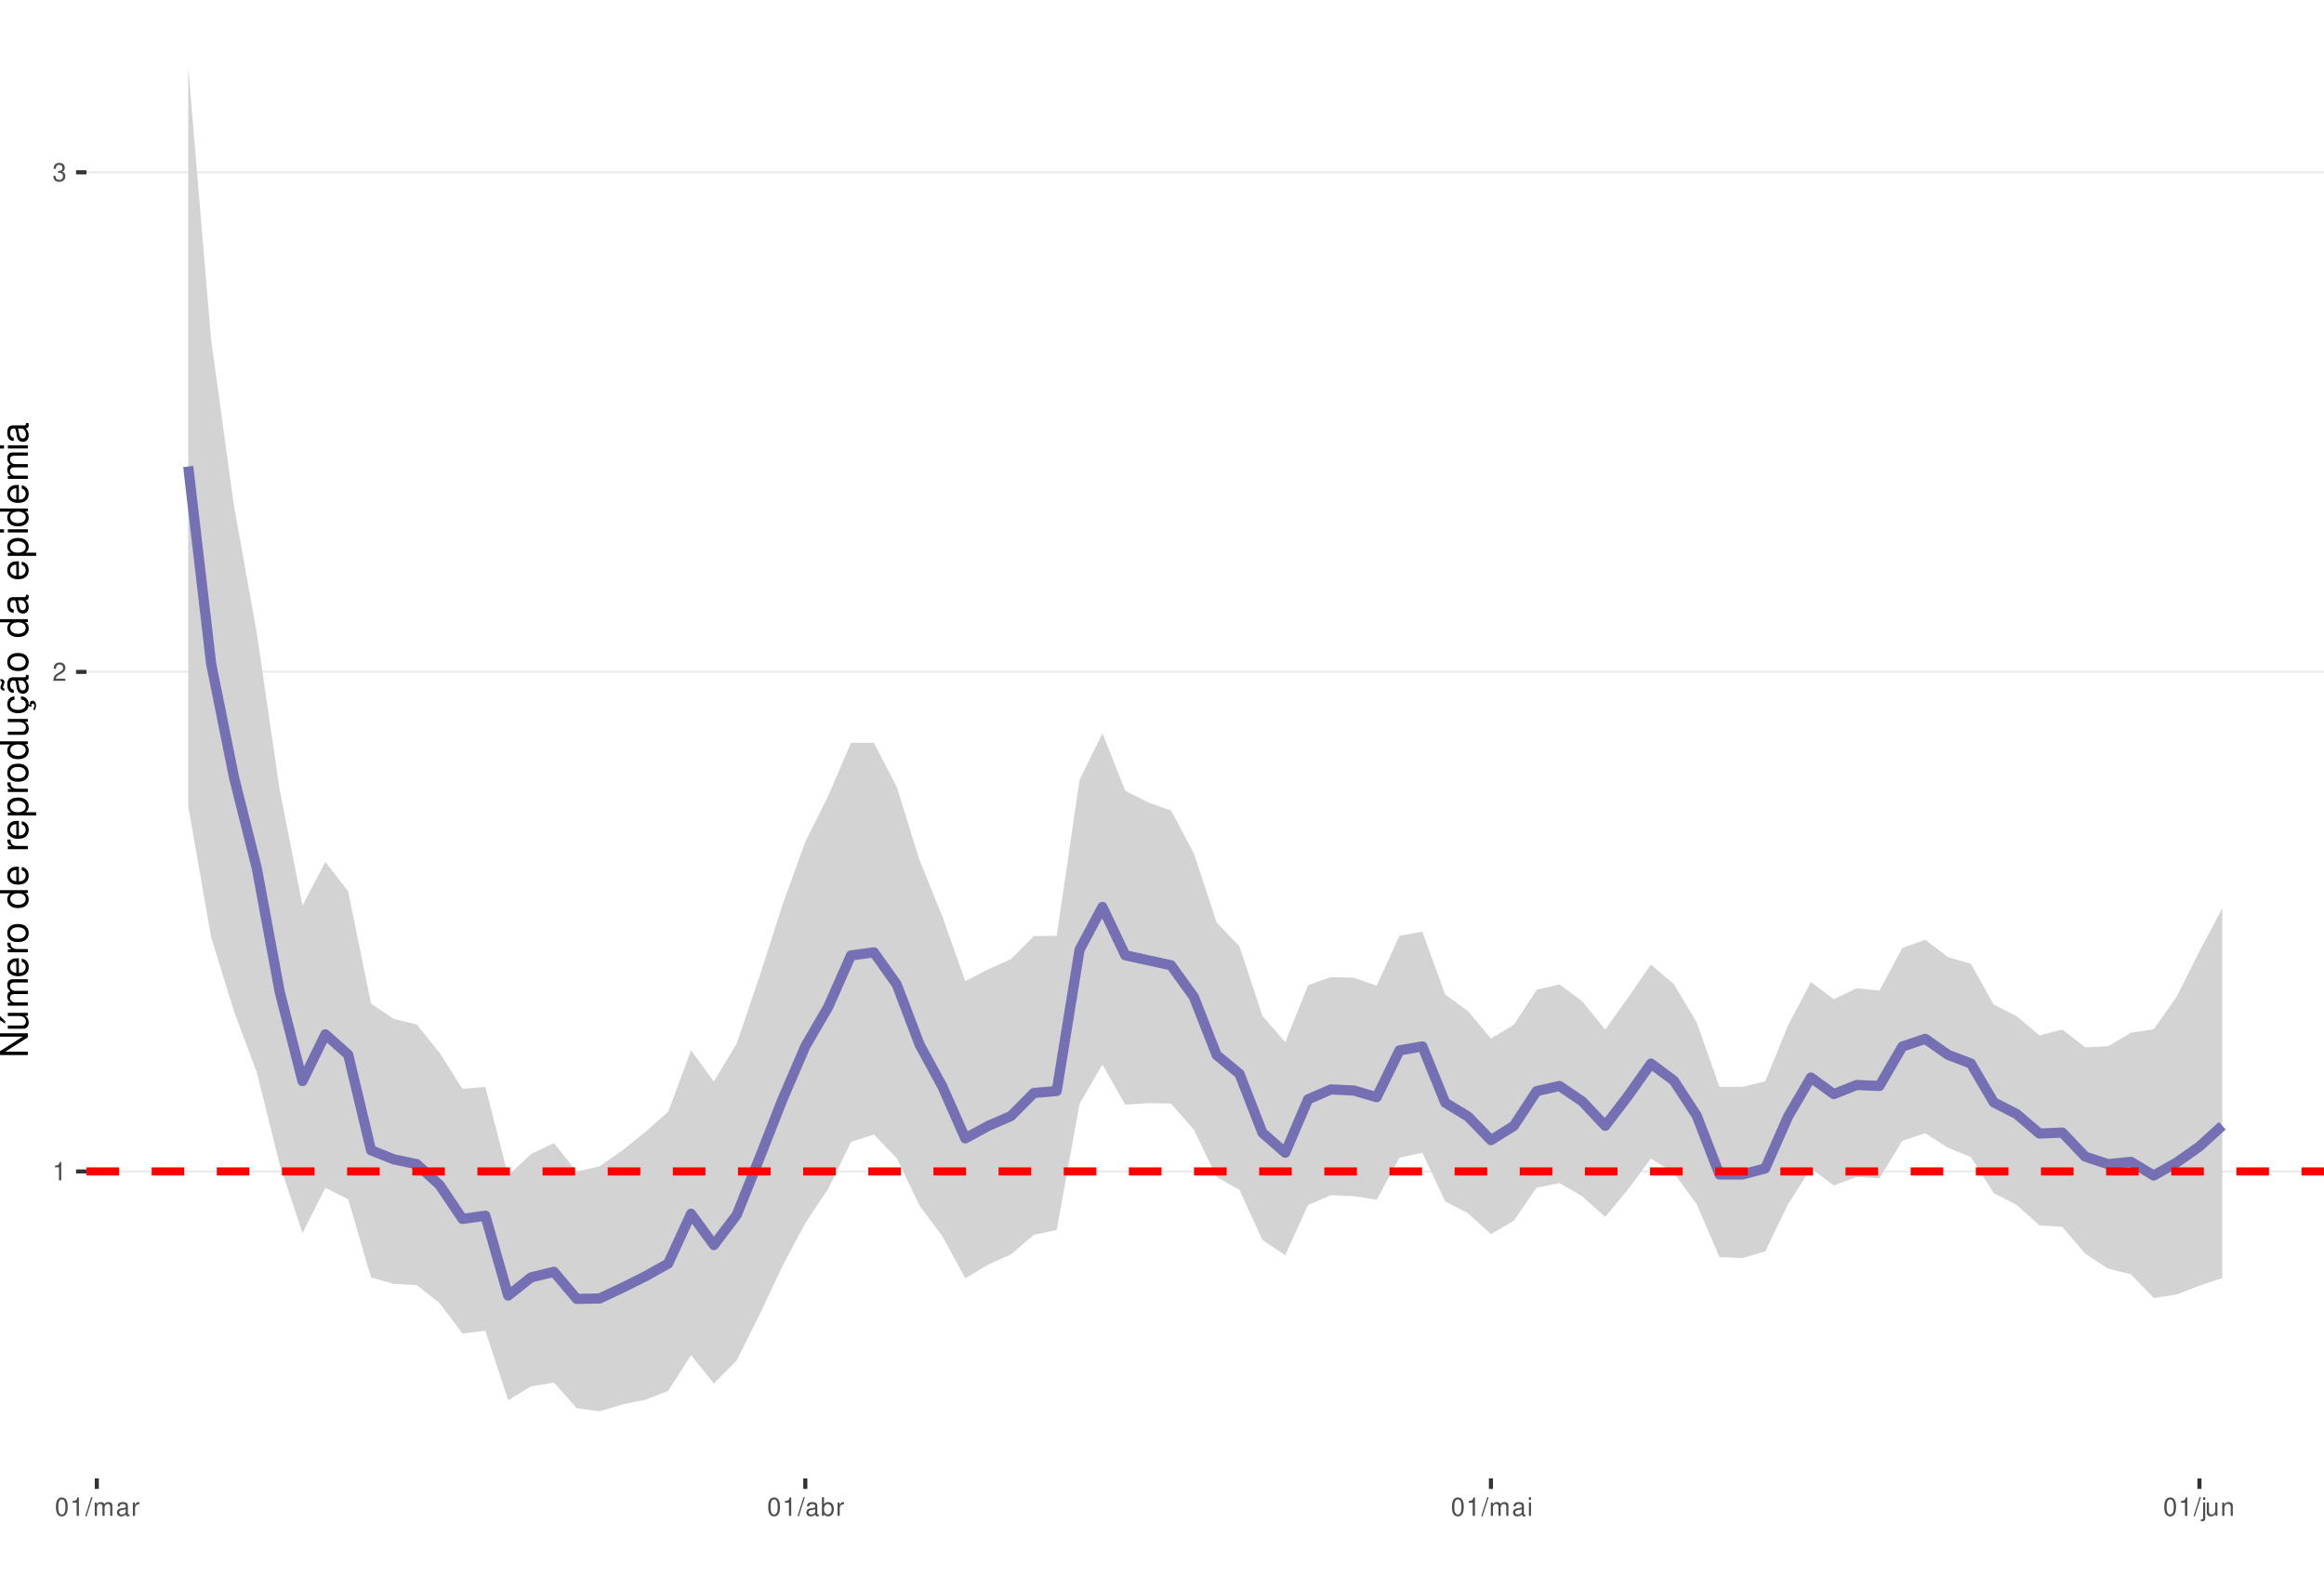
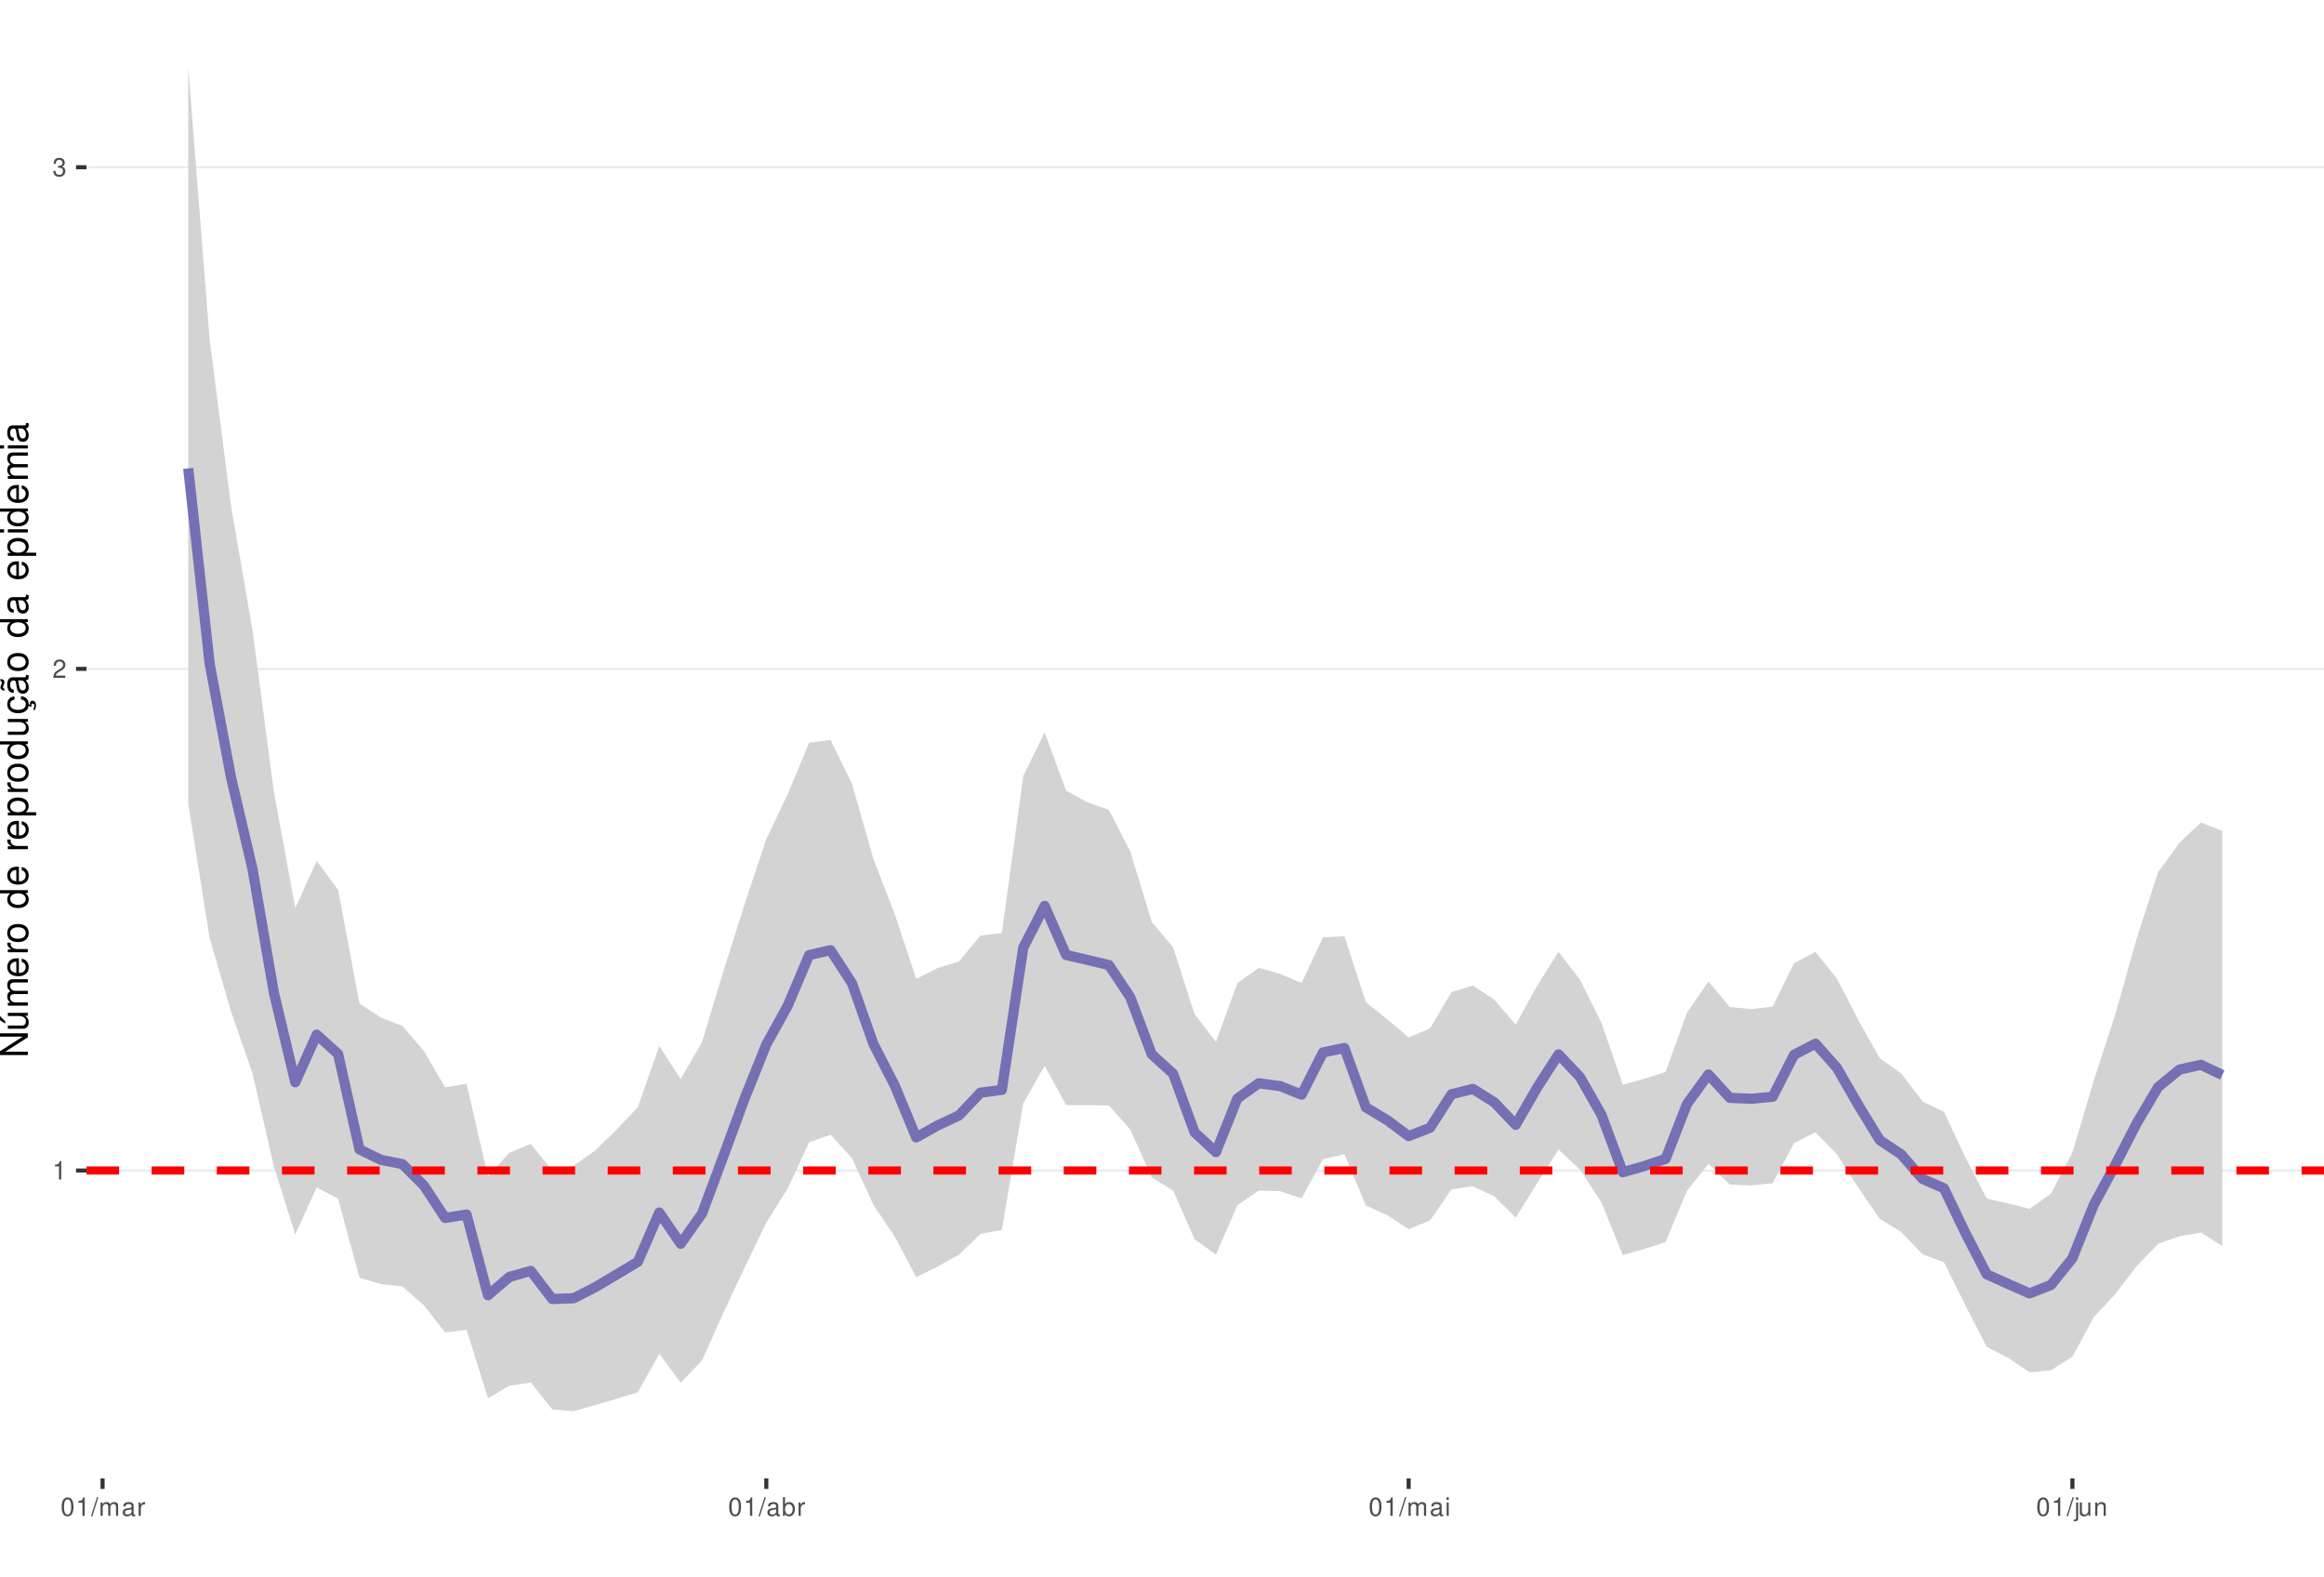
<svg xmlns="http://www.w3.org/2000/svg" xmlns:xlink="http://www.w3.org/1999/xlink" width="609pt" height="413pt" viewBox="0 0 609 413" version="1.1">
  <defs>
    <g>
      <symbol overflow="visible" id="glyph0-0">
        <path style="stroke:none;" d="" />
      </symbol>
      <symbol overflow="visible" id="glyph0-1">
        <path style="stroke:none;" d="M 1.719 -3.422 L 1.719 0 L 2.312 0 L 2.312 -4.812 L 1.922 -4.812 C 1.719 -4.078 1.578 -3.969 0.672 -3.859 L 0.672 -3.422 Z M 1.719 -3.422 " />
      </symbol>
      <symbol overflow="visible" id="glyph0-2">
        <path style="stroke:none;" d="M 3.375 -0.578 L 0.891 -0.578 C 0.938 -0.984 1.156 -1.234 1.734 -1.578 L 2.406 -1.953 C 3.062 -2.328 3.406 -2.812 3.406 -3.406 C 3.406 -3.812 3.234 -4.188 2.969 -4.438 C 2.688 -4.688 2.344 -4.812 1.891 -4.812 C 1.297 -4.812 0.844 -4.594 0.578 -4.188 C 0.422 -3.938 0.344 -3.641 0.328 -3.141 L 0.922 -3.141 C 0.938 -3.469 0.984 -3.672 1.062 -3.828 C 1.219 -4.125 1.516 -4.297 1.875 -4.297 C 2.406 -4.297 2.797 -3.906 2.797 -3.391 C 2.797 -3.016 2.578 -2.672 2.156 -2.438 L 1.547 -2.078 C 0.562 -1.516 0.281 -1.062 0.219 0 L 3.375 0 Z M 3.375 -0.578 " />
      </symbol>
      <symbol overflow="visible" id="glyph0-3">
        <path style="stroke:none;" d="M 1.469 -2.219 L 1.797 -2.219 C 2.422 -2.219 2.766 -1.922 2.766 -1.344 C 2.766 -0.734 2.406 -0.359 1.797 -0.359 C 1.156 -0.359 0.844 -0.688 0.797 -1.391 L 0.219 -1.391 C 0.234 -1.016 0.312 -0.766 0.422 -0.547 C 0.672 -0.078 1.125 0.156 1.766 0.156 C 2.75 0.156 3.375 -0.438 3.375 -1.344 C 3.375 -1.953 3.141 -2.297 2.562 -2.484 C 3.016 -2.672 3.234 -3 3.234 -3.484 C 3.234 -4.312 2.688 -4.812 1.797 -4.812 C 0.844 -4.812 0.328 -4.281 0.312 -3.266 L 0.906 -3.266 C 0.906 -3.547 0.938 -3.719 1 -3.875 C 1.141 -4.141 1.438 -4.297 1.797 -4.297 C 2.312 -4.297 2.625 -3.984 2.625 -3.469 C 2.625 -3.125 2.516 -2.922 2.25 -2.812 C 2.094 -2.75 1.875 -2.719 1.469 -2.703 Z M 1.469 -2.219 " />
      </symbol>
      <symbol overflow="visible" id="glyph0-4">
        <path style="stroke:none;" d="M 1.828 -4.812 C 1.391 -4.812 0.984 -4.609 0.75 -4.281 C 0.438 -3.859 0.281 -3.219 0.281 -2.328 C 0.281 -0.703 0.812 0.156 1.828 0.156 C 2.828 0.156 3.375 -0.703 3.375 -2.297 C 3.375 -3.219 3.234 -3.844 2.922 -4.281 C 2.672 -4.625 2.281 -4.812 1.828 -4.812 Z M 1.828 -4.297 C 2.469 -4.297 2.781 -3.641 2.781 -2.344 C 2.781 -0.969 2.469 -0.328 1.812 -0.328 C 1.203 -0.328 0.891 -1 0.891 -2.328 C 0.891 -3.641 1.203 -4.297 1.828 -4.297 Z M 1.828 -4.297 " />
      </symbol>
      <symbol overflow="visible" id="glyph0-5">
        <path style="stroke:none;" d="M 1.531 -4.859 L -0.047 0.141 L 0.312 0.141 L 1.891 -4.859 Z M 1.531 -4.859 " />
      </symbol>
      <symbol overflow="visible" id="glyph0-6">
        <path style="stroke:none;" d="M 0.469 -3.484 L 0.469 0 L 1.031 0 L 1.031 -2.188 C 1.031 -2.703 1.391 -3.109 1.844 -3.109 C 2.25 -3.109 2.484 -2.844 2.484 -2.406 L 2.484 0 L 3.047 0 L 3.047 -2.188 C 3.047 -2.703 3.422 -3.109 3.875 -3.109 C 4.266 -3.109 4.516 -2.844 4.516 -2.406 L 4.516 0 L 5.078 0 L 5.078 -2.609 C 5.078 -3.234 4.719 -3.594 4.062 -3.594 C 3.594 -3.594 3.312 -3.453 2.984 -3.062 C 2.781 -3.422 2.5 -3.594 2.047 -3.594 C 1.578 -3.594 1.266 -3.422 0.984 -3 L 0.984 -3.484 Z M 0.469 -3.484 " />
      </symbol>
      <symbol overflow="visible" id="glyph0-7">
        <path style="stroke:none;" d="M 3.562 -0.328 C 3.5 -0.312 3.469 -0.312 3.438 -0.312 C 3.25 -0.312 3.141 -0.406 3.141 -0.578 L 3.141 -2.641 C 3.141 -3.25 2.688 -3.594 1.828 -3.594 C 1.312 -3.594 0.906 -3.438 0.672 -3.188 C 0.516 -3 0.453 -2.797 0.438 -2.453 L 0.984 -2.453 C 1.031 -2.875 1.297 -3.078 1.812 -3.078 C 2.312 -3.078 2.594 -2.891 2.594 -2.562 L 2.594 -2.406 C 2.578 -2.172 2.469 -2.078 2.016 -2.031 C 1.219 -1.922 1.109 -1.891 0.891 -1.812 C 0.484 -1.641 0.281 -1.328 0.281 -0.875 C 0.281 -0.25 0.719 0.156 1.422 0.156 C 1.859 0.156 2.219 0 2.609 -0.359 C 2.656 0 2.828 0.156 3.188 0.156 C 3.297 0.156 3.375 0.141 3.562 0.094 Z M 2.594 -1.094 C 2.594 -0.906 2.531 -0.797 2.375 -0.641 C 2.141 -0.438 1.875 -0.328 1.547 -0.328 C 1.109 -0.328 0.859 -0.547 0.859 -0.891 C 0.859 -1.266 1.094 -1.438 1.703 -1.531 C 2.297 -1.609 2.406 -1.641 2.594 -1.719 Z M 2.594 -1.094 " />
      </symbol>
      <symbol overflow="visible" id="glyph0-8">
        <path style="stroke:none;" d="M 0.453 -3.484 L 0.453 0 L 1.016 0 L 1.016 -1.812 C 1.031 -2.656 1.375 -3.016 2.141 -3 L 2.141 -3.562 C 2.047 -3.578 1.984 -3.594 1.922 -3.594 C 1.562 -3.594 1.297 -3.375 0.969 -2.859 L 0.969 -3.484 Z M 0.453 -3.484 " />
      </symbol>
      <symbol overflow="visible" id="glyph0-9">
        <path style="stroke:none;" d="M 0.359 -4.859 L 0.359 0 L 0.859 0 L 0.859 -0.453 C 1.125 -0.047 1.484 0.156 1.969 0.156 C 2.875 0.156 3.484 -0.594 3.484 -1.75 C 3.484 -2.891 2.922 -3.594 1.984 -3.594 C 1.516 -3.594 1.172 -3.406 0.906 -3.016 L 0.906 -4.859 Z M 1.891 -3.062 C 2.5 -3.062 2.906 -2.531 2.906 -1.703 C 2.906 -0.906 2.484 -0.359 1.891 -0.359 C 1.297 -0.359 0.906 -0.906 0.906 -1.719 C 0.906 -2.531 1.297 -3.062 1.891 -3.062 Z M 1.891 -3.062 " />
      </symbol>
      <symbol overflow="visible" id="glyph0-10">
        <path style="stroke:none;" d="M 1 -3.484 L 0.453 -3.484 L 0.453 0 L 1 0 Z M 1 -4.859 L 0.438 -4.859 L 0.438 -4.156 L 1 -4.156 Z M 1 -4.859 " />
      </symbol>
      <symbol overflow="visible" id="glyph0-11">
        <path style="stroke:none;" d="M 0.469 -3.484 L 0.469 0.5 C 0.469 0.859 0.359 0.969 0.016 0.969 C -0.031 0.969 -0.047 0.969 -0.125 0.953 L -0.125 1.438 C -0.047 1.438 -0.016 1.453 0.062 1.453 C 0.688 1.453 1.016 1.203 1.016 0.719 L 1.016 -3.484 Z M 1.016 -4.859 L 0.469 -4.859 L 0.469 -4.156 L 1.016 -4.156 Z M 1.016 -4.859 " />
      </symbol>
      <symbol overflow="visible" id="glyph0-12">
        <path style="stroke:none;" d="M 3.203 0 L 3.203 -3.484 L 2.656 -3.484 L 2.656 -1.516 C 2.656 -0.797 2.281 -0.328 1.703 -0.328 C 1.266 -0.328 0.984 -0.594 0.984 -1.016 L 0.984 -3.484 L 0.438 -3.484 L 0.438 -0.797 C 0.438 -0.219 0.859 0.156 1.547 0.156 C 2.062 0.156 2.391 -0.031 2.703 -0.484 L 2.703 0 Z M 3.203 0 " />
      </symbol>
      <symbol overflow="visible" id="glyph0-13">
        <path style="stroke:none;" d="M 0.469 -3.484 L 0.469 0 L 1.031 0 L 1.031 -1.922 C 1.031 -2.641 1.391 -3.109 1.969 -3.109 C 2.406 -3.109 2.688 -2.828 2.688 -2.422 L 2.688 0 L 3.234 0 L 3.234 -2.641 C 3.234 -3.219 2.812 -3.594 2.141 -3.594 C 1.625 -3.594 1.281 -3.391 0.984 -2.906 L 0.984 -3.484 Z M 0.469 -3.484 " />
      </symbol>
      <symbol overflow="visible" id="glyph1-0">
        <path style="stroke:none;" d="" />
      </symbol>
      <symbol overflow="visible" id="glyph1-1">
        <path style="stroke:none;" d="M -7.297 -6.453 L -7.297 -5.578 L -1.328 -5.578 L -7.297 -1.766 L -7.297 -0.766 L 0 -0.766 L 0 -1.641 L -5.906 -1.641 L 0 -5.406 L 0 -6.453 Z M -7.297 -6.453 " />
      </symbol>
      <symbol overflow="visible" id="glyph1-2">
        <path style="stroke:none;" d="M 0 -4.812 L -5.234 -4.812 L -5.234 -3.984 L -2.266 -3.984 C -1.203 -3.984 -0.5 -3.438 -0.5 -2.562 C -0.5 -1.906 -0.906 -1.484 -1.531 -1.484 L -5.234 -1.484 L -5.234 -0.656 L -1.203 -0.656 C -0.328 -0.656 0.234 -1.297 0.234 -2.312 C 0.234 -3.094 -0.047 -3.578 -0.734 -4.062 L 0 -4.062 Z M -7.406 -2.953 L -5.922 -2 L -5.922 -2.594 L -7.406 -4.094 Z M -7.406 -2.953 " />
      </symbol>
      <symbol overflow="visible" id="glyph1-3">
        <path style="stroke:none;" d="M -5.234 -0.703 L 0 -0.703 L 0 -1.547 L -3.297 -1.547 C -4.047 -1.547 -4.656 -2.094 -4.656 -2.766 C -4.656 -3.391 -4.281 -3.734 -3.609 -3.734 L 0 -3.734 L 0 -4.578 L -3.297 -4.578 C -4.047 -4.578 -4.656 -5.125 -4.656 -5.812 C -4.656 -6.422 -4.266 -6.781 -3.609 -6.781 L 0 -6.781 L 0 -7.625 L -3.938 -7.625 C -4.875 -7.625 -5.391 -7.078 -5.391 -6.094 C -5.391 -5.406 -5.188 -4.984 -4.594 -4.484 C -5.156 -4.188 -5.391 -3.766 -5.391 -3.078 C -5.391 -2.375 -5.125 -1.906 -4.5 -1.469 L -5.234 -1.469 Z M -5.234 -0.703 " />
      </symbol>
      <symbol overflow="visible" id="glyph1-4">
        <path style="stroke:none;" d="M -2.344 -5.125 C -3.141 -5.125 -3.625 -5.062 -4.016 -4.922 C -4.875 -4.578 -5.391 -3.781 -5.391 -2.797 C -5.391 -1.344 -4.281 -0.406 -2.547 -0.406 C -0.812 -0.406 0.234 -1.297 0.234 -2.781 C 0.234 -3.984 -0.453 -4.812 -1.594 -5.016 L -1.594 -4.188 C -0.906 -3.953 -0.547 -3.484 -0.547 -2.812 C -0.547 -2.281 -0.781 -1.828 -1.219 -1.547 C -1.516 -1.344 -1.812 -1.281 -2.344 -1.266 Z M -3.016 -1.297 C -3.984 -1.359 -4.625 -1.953 -4.625 -2.797 C -4.625 -3.641 -3.953 -4.234 -3.016 -4.234 Z M -3.016 -1.297 " />
      </symbol>
      <symbol overflow="visible" id="glyph1-5">
        <path style="stroke:none;" d="M -5.234 -0.688 L 0 -0.688 L 0 -1.531 L -2.719 -1.531 C -3.984 -1.547 -4.547 -2.062 -4.516 -3.203 L -5.359 -3.203 C -5.375 -3.062 -5.391 -2.984 -5.391 -2.891 C -5.391 -2.344 -5.062 -1.938 -4.297 -1.453 L -5.234 -1.453 Z M -5.234 -0.688 " />
      </symbol>
      <symbol overflow="visible" id="glyph1-6">
        <path style="stroke:none;" d="M -5.391 -2.719 C -5.391 -1.234 -4.344 -0.359 -2.578 -0.359 C -0.812 -0.359 0.234 -1.234 0.234 -2.734 C 0.234 -4.203 -0.812 -5.094 -2.547 -5.094 C -4.359 -5.094 -5.391 -4.234 -5.391 -2.719 Z M -4.625 -2.734 C -4.625 -3.672 -3.844 -4.234 -2.547 -4.234 C -1.312 -4.234 -0.547 -3.656 -0.547 -2.734 C -0.547 -1.797 -1.312 -1.234 -2.578 -1.234 C -3.844 -1.234 -4.625 -1.797 -4.625 -2.734 Z M -4.625 -2.734 " />
      </symbol>
      <symbol overflow="visible" id="glyph1-7">
        <path style="stroke:none;" d="" />
      </symbol>
      <symbol overflow="visible" id="glyph1-8">
        <path style="stroke:none;" d="M -7.297 -4.953 L -7.297 -4.125 L -4.578 -4.125 C -5.109 -3.766 -5.391 -3.203 -5.391 -2.516 C -5.391 -1.156 -4.297 -0.266 -2.625 -0.266 C -0.859 -0.266 0.234 -1.125 0.234 -2.547 C 0.234 -3.266 -0.047 -3.766 -0.688 -4.203 L 0 -4.203 L 0 -4.953 Z M -4.609 -2.656 C -4.609 -3.547 -3.812 -4.125 -2.562 -4.125 C -1.344 -4.125 -0.547 -3.547 -0.547 -2.656 C -0.547 -1.734 -1.359 -1.125 -2.578 -1.125 C -3.797 -1.125 -4.609 -1.734 -4.609 -2.656 Z M -4.609 -2.656 " />
      </symbol>
      <symbol overflow="visible" id="glyph1-9">
        <path style="stroke:none;" d="M 2.188 -0.547 L 2.188 -1.375 L -0.547 -1.375 C -0.016 -1.812 0.234 -2.312 0.234 -2.984 C 0.234 -4.344 -0.859 -5.234 -2.531 -5.234 C -4.297 -5.234 -5.391 -4.375 -5.391 -2.984 C -5.391 -2.266 -5.062 -1.703 -4.453 -1.312 L -5.234 -1.312 L -5.234 -0.547 Z M -4.609 -2.844 C -4.609 -3.766 -3.797 -4.359 -2.547 -4.359 C -1.359 -4.359 -0.547 -3.75 -0.547 -2.844 C -0.547 -1.953 -1.344 -1.375 -2.578 -1.375 C -3.812 -1.375 -4.609 -1.953 -4.609 -2.844 Z M -4.609 -2.844 " />
      </symbol>
      <symbol overflow="visible" id="glyph1-10">
        <path style="stroke:none;" d="M 0 -4.812 L -5.234 -4.812 L -5.234 -3.984 L -2.266 -3.984 C -1.203 -3.984 -0.5 -3.438 -0.5 -2.562 C -0.5 -1.906 -0.906 -1.484 -1.531 -1.484 L -5.234 -1.484 L -5.234 -0.656 L -1.203 -0.656 C -0.328 -0.656 0.234 -1.297 0.234 -2.312 C 0.234 -3.094 -0.047 -3.578 -0.734 -4.062 L 0 -4.062 Z M 0 -4.812 " />
      </symbol>
      <symbol overflow="visible" id="glyph1-11">
        <path style="stroke:none;" d="M 0.234 -2.641 C 0.234 -3.875 -0.547 -4.703 -1.797 -4.766 L -1.797 -3.938 C -0.953 -3.797 -0.531 -3.359 -0.531 -2.656 C -0.531 -1.734 -1.281 -1.188 -2.516 -1.188 C -3.844 -1.188 -4.625 -1.719 -4.625 -2.625 C -4.625 -3.328 -4.203 -3.766 -3.484 -3.875 L -3.484 -4.703 C -3.984 -4.672 -4.312 -4.562 -4.609 -4.359 C -5.094 -4 -5.391 -3.375 -5.391 -2.641 C -5.391 -1.219 -4.266 -0.312 -2.531 -0.312 C -1.469 -0.312 -0.625 -0.672 -0.156 -1.312 C 0.047 -1.594 0.125 -1.812 0.203 -2.25 L 0.922 -1.938 L 0.984 -2.062 C 0.938 -2.188 0.906 -2.25 0.906 -2.375 C 0.906 -2.656 1.047 -2.828 1.281 -2.828 C 1.547 -2.828 1.734 -2.594 1.734 -2.297 C 1.734 -2.031 1.672 -1.844 1.438 -1.406 L 1.406 -1.312 L 1.812 -1.094 C 2.078 -1.75 2.141 -1.953 2.141 -2.344 C 2.141 -3.109 1.781 -3.578 1.203 -3.578 C 0.781 -3.578 0.547 -3.297 0.547 -2.797 C 0.547 -2.703 0.547 -2.641 0.562 -2.516 Z M 0.234 -2.641 " />
      </symbol>
      <symbol overflow="visible" id="glyph1-12">
        <path style="stroke:none;" d="M -0.484 -5.344 C -0.469 -5.266 -0.469 -5.219 -0.469 -5.172 C -0.469 -4.875 -0.625 -4.719 -0.875 -4.719 L -3.953 -4.719 C -4.891 -4.719 -5.391 -4.047 -5.391 -2.75 C -5.391 -1.984 -5.172 -1.375 -4.781 -1.016 C -4.516 -0.766 -4.203 -0.672 -3.688 -0.656 L -3.688 -1.484 C -4.328 -1.562 -4.625 -1.938 -4.625 -2.719 C -4.625 -3.484 -4.344 -3.891 -3.844 -3.891 L -3.625 -3.891 C -3.266 -3.875 -3.125 -3.703 -3.047 -3.016 C -2.891 -1.844 -2.844 -1.656 -2.719 -1.344 C -2.453 -0.734 -2 -0.422 -1.312 -0.422 C -0.375 -0.422 0.234 -1.078 0.234 -2.141 C 0.234 -2.797 0 -3.328 -0.547 -3.922 C 0 -3.984 0.234 -4.234 0.234 -4.781 C 0.234 -4.953 0.203 -5.062 0.141 -5.344 Z M -1.656 -3.891 C -1.375 -3.891 -1.203 -3.812 -0.969 -3.562 C -0.656 -3.219 -0.5 -2.812 -0.5 -2.312 C -0.5 -1.672 -0.812 -1.297 -1.344 -1.297 C -1.891 -1.297 -2.172 -1.656 -2.297 -2.547 C -2.422 -3.438 -2.453 -3.609 -2.594 -3.891 Z M -7.172 -3.75 C -6.922 -3.672 -6.812 -3.547 -6.812 -3.375 C -6.812 -3.25 -6.875 -2.984 -6.984 -2.734 C -7.156 -2.312 -7.172 -2.25 -7.172 -2.047 C -7.172 -1.594 -6.797 -1.297 -6.141 -1.188 L -6.141 -1.766 C -6.375 -1.812 -6.5 -1.938 -6.5 -2.094 C -6.5 -2.203 -6.469 -2.344 -6.375 -2.578 C -6.156 -3.156 -6.125 -3.234 -6.125 -3.438 C -6.125 -3.922 -6.484 -4.219 -7.172 -4.312 Z M -7.172 -3.75 " />
      </symbol>
      <symbol overflow="visible" id="glyph1-13">
        <path style="stroke:none;" d="M -0.484 -5.344 C -0.469 -5.266 -0.469 -5.219 -0.469 -5.172 C -0.469 -4.875 -0.625 -4.719 -0.875 -4.719 L -3.953 -4.719 C -4.891 -4.719 -5.391 -4.047 -5.391 -2.75 C -5.391 -1.984 -5.172 -1.375 -4.781 -1.016 C -4.516 -0.766 -4.203 -0.672 -3.688 -0.656 L -3.688 -1.484 C -4.328 -1.562 -4.625 -1.938 -4.625 -2.719 C -4.625 -3.484 -4.344 -3.891 -3.844 -3.891 L -3.625 -3.891 C -3.266 -3.875 -3.125 -3.703 -3.047 -3.016 C -2.891 -1.844 -2.844 -1.656 -2.719 -1.344 C -2.453 -0.734 -2 -0.422 -1.312 -0.422 C -0.375 -0.422 0.234 -1.078 0.234 -2.141 C 0.234 -2.797 0 -3.328 -0.547 -3.922 C 0 -3.984 0.234 -4.234 0.234 -4.781 C 0.234 -4.953 0.203 -5.062 0.141 -5.344 Z M -1.656 -3.891 C -1.375 -3.891 -1.203 -3.812 -0.969 -3.562 C -0.656 -3.219 -0.5 -2.812 -0.5 -2.312 C -0.5 -1.672 -0.812 -1.297 -1.344 -1.297 C -1.891 -1.297 -2.172 -1.656 -2.297 -2.547 C -2.422 -3.438 -2.453 -3.609 -2.594 -3.891 Z M -1.656 -3.891 " />
      </symbol>
      <symbol overflow="visible" id="glyph1-14">
        <path style="stroke:none;" d="M -5.234 -1.5 L -5.234 -0.672 L 0 -0.672 L 0 -1.5 Z M -7.297 -1.5 L -7.297 -0.656 L -6.234 -0.656 L -6.234 -1.5 Z M -7.297 -1.5 " />
      </symbol>
    </g>
    <clipPath id="clip1">
      <path d="M 22.672 0 L 609 0 L 609 387.328 L 22.672 387.328 Z M 22.672 0 " />
    </clipPath>
    <clipPath id="clip2">
-       <path d="M 22.672 306 L 609 306 L 609 308 L 22.672 308 Z M 22.672 306 " />
+       <path d="M 22.672 306 L 609 306 L 609 307 L 22.672 307 Z M 22.672 306 " />
    </clipPath>
    <clipPath id="clip3">
-       <path d="M 22.672 175 L 609 175 L 609 177 L 22.672 177 Z M 22.672 175 " />
+       <path d="M 22.672 174 L 609 174 L 609 176 L 22.672 176 Z M 22.672 174 " />
    </clipPath>
    <clipPath id="clip4">
-       <path d="M 22.672 44 L 609 44 L 609 46 L 22.672 46 Z M 22.672 44 " />
+       <path d="M 22.672 43 L 609 43 L 609 45 L 22.672 45 Z M 22.672 43 " />
    </clipPath>
    <clipPath id="clip5">
      <path d="M 22.672 305 L 609 305 L 609 308 L 22.672 308 Z M 22.672 305 " />
    </clipPath>
  </defs>
  <g id="surface11">
    <rect x="0" y="0" width="609" height="413" style="fill:rgb(100%,100%,100%);fill-opacity:1;stroke:none;" />
    <rect x="0" y="0" width="609" height="413" style="fill:rgb(100%,100%,100%);fill-opacity:1;stroke:none;" />
    <path style="fill:none;stroke-width:1.067;stroke-linecap:round;stroke-linejoin:round;stroke:rgb(100%,100%,100%);stroke-opacity:1;stroke-miterlimit:10;" d="M 0 413 L 609 413 L 609 0 L 0 0 Z M 0 413 " />
    <g clip-path="url(#clip1)" clip-rule="nonzero">
      <path style=" stroke:none;fill-rule:nonzero;fill:rgb(100%,100%,100%);fill-opacity:1;" d="M 22.672 387.328 L 609 387.328 L 609 0 L 22.672 0 Z M 22.672 387.328 " />
    </g>
    <g clip-path="url(#clip2)" clip-rule="nonzero">
-       <path style="fill:none;stroke-width:0.533;stroke-linecap:butt;stroke-linejoin:round;stroke:rgb(92.157%,92.157%,92.157%);stroke-opacity:1;stroke-miterlimit:10;" d="M 22.672 306.895 L 609 306.895 " />
+       <path style="fill:none;stroke-width:0.533;stroke-linecap:butt;stroke-linejoin:round;stroke:rgb(92.157%,92.157%,92.157%);stroke-opacity:1;stroke-miterlimit:10;" d="M 22.672 306.652 L 609 306.652 " />
    </g>
    <g clip-path="url(#clip3)" clip-rule="nonzero">
-       <path style="fill:none;stroke-width:0.533;stroke-linecap:butt;stroke-linejoin:round;stroke:rgb(92.157%,92.157%,92.157%);stroke-opacity:1;stroke-miterlimit:10;" d="M 22.672 176.02 L 609 176.02 " />
+       <path style="fill:none;stroke-width:0.533;stroke-linecap:butt;stroke-linejoin:round;stroke:rgb(92.157%,92.157%,92.157%);stroke-opacity:1;stroke-miterlimit:10;" d="M 22.672 175.234 L 609 175.234 " />
    </g>
    <g clip-path="url(#clip4)" clip-rule="nonzero">
-       <path style="fill:none;stroke-width:0.533;stroke-linecap:butt;stroke-linejoin:round;stroke:rgb(92.157%,92.157%,92.157%);stroke-opacity:1;stroke-miterlimit:10;" d="M 22.672 45.141 L 609 45.141 " />
-     </g>
-     <path style=" stroke:none;fill-rule:nonzero;fill:rgb(82.745%,82.745%,82.745%);fill-opacity:1;" d="M 49.324 17.605 L 55.312 88.91 L 61.301 132.441 L 67.289 165.828 L 73.277 206.84 L 79.27 237.199 L 85.258 225.754 L 91.246 233.559 L 97.234 262.93 L 103.223 266.949 L 109.215 268.387 L 115.203 275.836 L 121.191 285.266 L 127.18 284.738 L 133.168 307.988 L 139.16 302.332 L 145.148 299.461 L 151.137 306.949 L 157.125 305.543 L 163.113 301.367 L 169.105 296.559 L 175.094 291.262 L 181.082 275.168 L 187.07 283.332 L 193.059 273.363 L 199.051 255.723 L 205.039 237.07 L 211.027 220.559 L 217.016 208.527 L 223.004 194.582 L 228.996 194.613 L 234.984 206.137 L 240.973 225.363 L 246.961 240.172 L 252.949 257.023 L 258.941 253.953 L 264.93 251.273 L 270.918 245.242 L 276.906 245.133 L 282.895 204.309 L 288.887 192.113 L 294.875 207.141 L 300.863 210.242 L 306.852 212.316 L 312.84 223.555 L 318.832 241.691 L 324.82 247.973 L 330.809 266.148 L 336.797 273.031 L 342.785 258.078 L 348.777 255.98 L 354.766 256.145 L 360.754 258.227 L 366.742 245.117 L 372.73 244.121 L 378.723 260.559 L 384.711 264.926 L 390.699 272.09 L 396.688 268.477 L 402.676 259.316 L 408.664 257.887 L 414.656 262.344 L 420.645 269.742 L 426.633 261.336 L 432.621 252.703 L 438.609 257.793 L 444.602 267.797 L 450.59 284.738 L 456.578 284.738 L 462.566 283.305 L 468.555 268.609 L 474.547 257.273 L 480.535 261.785 L 486.523 258.91 L 492.512 259.5 L 498.5 248.355 L 504.492 246.203 L 510.48 250.734 L 516.469 252.492 L 522.457 263.195 L 528.445 266.211 L 534.438 271.258 L 540.426 269.707 L 546.414 274.359 L 552.402 274.102 L 558.391 270.562 L 564.383 269.641 L 570.371 261.156 L 576.359 249.199 L 582.348 237.941 L 582.348 334.809 L 576.359 336.828 L 570.371 339.141 L 564.383 340.043 L 558.391 333.824 L 552.402 332.367 L 546.414 328.418 L 540.426 321.422 L 534.438 321.027 L 528.445 315.66 L 522.457 312.582 L 516.469 303.125 L 510.48 300.711 L 504.492 296.898 L 498.5 298.855 L 492.512 308.688 L 486.523 308.348 L 480.535 310.574 L 474.547 306.066 L 468.555 315.5 L 462.566 327.848 L 456.578 329.598 L 450.59 329.344 L 444.602 315.445 L 438.609 307.289 L 432.621 303.52 L 426.633 311.582 L 420.645 318.801 L 414.656 313.441 L 408.664 309.949 L 402.676 311.141 L 396.688 319.793 L 390.699 323.332 L 384.711 317.887 L 378.723 314.77 L 372.73 302.035 L 366.742 303.285 L 360.754 314.316 L 354.766 313.371 L 348.777 313.125 L 342.785 315.668 L 336.797 328.812 L 330.809 324.887 L 324.82 311.734 L 318.832 308.367 L 312.84 295.965 L 306.852 289.125 L 300.863 288.992 L 294.875 289.43 L 288.887 278.887 L 282.895 289.176 L 276.906 322.215 L 270.918 323.508 L 264.93 328.621 L 258.941 331.32 L 252.949 334.891 L 246.961 323.898 L 240.973 315.863 L 234.984 303.422 L 228.996 297.23 L 223.004 299.156 L 217.016 311.465 L 211.027 320.441 L 205.039 331.715 L 199.051 344.402 L 193.059 356.418 L 187.07 362.461 L 181.082 355.012 L 175.094 364.406 L 169.105 366.707 L 163.113 367.949 L 157.125 369.723 L 151.137 368.934 L 145.148 362.23 L 139.16 363.191 L 133.168 366.84 L 127.18 348.629 L 121.191 349.34 L 115.203 341.395 L 109.215 336.707 L 103.223 336.352 L 97.234 334.684 L 91.246 314.191 L 85.258 311.199 L 79.27 323.031 L 73.277 305 L 67.289 280.914 L 61.301 264.93 L 55.312 245.484 L 49.324 211.129 Z M 49.324 17.605 " />
-     <path style="fill:none;stroke-width:2.667;stroke-linecap:butt;stroke-linejoin:round;stroke:rgb(45.882%,43.922%,70.196%);stroke-opacity:1;stroke-miterlimit:10;" d="M 49.324 122.223 L 55.312 173.766 L 61.301 203.574 L 67.289 227.434 L 73.277 259.754 L 79.27 283.234 L 85.258 270.977 L 91.246 276.312 L 97.234 301.344 L 103.223 303.742 L 109.215 304.988 L 115.203 310.449 L 121.191 319.34 L 127.18 318.496 L 133.168 339.418 L 139.16 334.656 L 145.148 333.188 L 151.137 340.293 L 157.125 340.18 L 163.113 337.355 L 169.105 334.379 L 175.094 331.027 L 181.082 317.992 L 187.07 326.168 L 193.059 318.273 L 199.051 303.332 L 205.039 288.07 L 211.027 274.129 L 217.016 263.816 L 223.004 250.305 L 228.996 249.5 L 234.984 257.906 L 240.973 273.672 L 246.961 284.656 L 252.949 298.238 L 258.941 294.973 L 264.93 292.379 L 270.918 286.344 L 276.906 285.82 L 282.895 248.836 L 288.887 237.602 L 294.875 250.254 L 300.863 251.574 L 306.852 252.875 L 312.84 261.164 L 318.832 276.41 L 324.82 281.352 L 330.809 296.75 L 336.797 302 L 342.785 288 L 348.777 285.41 L 354.766 285.699 L 360.754 287.441 L 366.742 275.184 L 372.73 274.137 L 378.723 288.879 L 384.711 292.527 L 390.699 298.695 L 396.688 294.977 L 402.676 285.863 L 408.664 284.5 L 414.656 288.57 L 420.645 294.934 L 426.633 287.117 L 432.621 278.648 L 438.609 283.086 L 444.602 292.238 L 450.59 307.691 L 456.578 307.703 L 462.566 306.102 L 468.555 292.523 L 474.547 282.293 L 480.535 286.633 L 486.523 284.254 L 492.512 284.496 L 498.5 274.184 L 504.492 272.152 L 510.48 276.336 L 516.469 278.625 L 522.457 288.793 L 528.445 291.848 L 534.438 296.973 L 540.426 296.715 L 546.414 303.004 L 552.402 304.988 L 558.391 304.383 L 564.383 307.961 L 570.371 304.578 L 576.359 300.367 L 582.348 294.914 " />
+       <path style="fill:none;stroke-width:0.533;stroke-linecap:butt;stroke-linejoin:round;stroke:rgb(92.157%,92.157%,92.157%);stroke-opacity:1;stroke-miterlimit:10;" d="M 22.672 43.816 L 609 43.816 " />
+     </g>
+     <path style=" stroke:none;fill-rule:nonzero;fill:rgb(82.745%,82.745%,82.745%);fill-opacity:1;" d="M 49.324 17.605 L 54.934 88.91 L 60.543 132.555 L 66.156 165.035 L 71.766 207.371 L 77.375 237.926 L 82.988 225.516 L 88.598 233.133 L 94.207 262.914 L 99.82 266.602 L 105.43 268.773 L 111.043 275.305 L 116.652 284.863 L 122.262 283.926 L 127.875 308.254 L 133.484 301.984 L 139.094 299.691 L 144.707 306.641 L 150.316 305.371 L 155.93 301.449 L 161.539 295.988 L 167.148 290.047 L 172.762 274.043 L 178.371 282.719 L 183.98 272.984 L 189.594 254.352 L 195.203 236.629 L 200.812 219.844 L 206.426 208.004 L 212.035 194.578 L 217.648 193.852 L 223.258 205.344 L 228.867 224.988 L 234.48 239.52 L 240.09 256.438 L 245.699 253.605 L 251.312 251.875 L 256.922 245.113 L 262.531 244.441 L 268.145 203.258 L 273.754 191.863 L 279.367 207.16 L 284.977 210.195 L 290.586 212.168 L 296.199 223.078 L 301.809 241.504 L 307.418 248.207 L 313.031 265.676 L 318.641 272.961 L 324.25 257.562 L 329.863 253.543 L 335.473 255.145 L 341.086 257.523 L 346.695 245.566 L 352.305 245.277 L 357.918 262.543 L 363.527 267.047 L 369.137 271.793 L 374.75 269.418 L 380.359 259.91 L 385.969 258.203 L 391.582 261.895 L 397.191 268.43 L 402.805 258.254 L 408.414 249.367 L 414.023 256.664 L 419.637 267.906 L 425.246 284.172 L 430.855 282.641 L 436.469 280.84 L 442.078 265.285 L 447.691 257.125 L 453.301 263.832 L 458.91 264.359 L 464.523 263.711 L 470.133 252.328 L 475.742 249.363 L 481.355 256.379 L 486.965 267.219 L 492.574 277.215 L 498.188 281.211 L 503.797 288.555 L 509.41 291.285 L 515.02 303.203 L 520.629 314.016 L 526.242 315.27 L 531.852 316.699 L 537.461 312.734 L 543.074 301.914 L 548.684 283.059 L 554.293 265.82 L 559.906 245.887 L 565.516 228.516 L 571.129 220.781 L 576.738 215.477 L 582.348 217.672 L 582.348 326.461 L 576.738 322.895 L 571.129 323.887 L 565.516 325.844 L 559.906 331.703 L 554.293 339.008 L 548.684 345.062 L 543.074 355.418 L 537.461 358.988 L 531.852 359.52 L 526.242 355.762 L 520.629 352.859 L 515.02 341.996 L 509.41 330.68 L 503.797 328.609 L 498.188 322.75 L 492.574 319.324 L 486.965 311.145 L 481.355 302.375 L 475.742 296.648 L 470.133 299.434 L 464.523 309.984 L 458.91 310.562 L 453.301 310.324 L 447.691 304.906 L 442.078 311.938 L 436.469 325.391 L 430.855 327.223 L 425.246 328.832 L 419.637 315.004 L 414.023 306.387 L 408.414 301.18 L 402.805 309.938 L 397.191 318.988 L 391.582 313.43 L 385.969 310.797 L 380.359 311.566 L 374.75 319.727 L 369.137 322.023 L 363.527 318.352 L 357.918 315.797 L 352.305 302.379 L 346.695 303.691 L 341.086 313.965 L 335.473 312.074 L 329.863 311.91 L 324.25 315.777 L 318.641 328.676 L 313.031 324.656 L 307.418 311.906 L 301.809 308.461 L 296.199 295.922 L 290.586 289.625 L 284.977 289.527 L 279.367 289.523 L 273.754 279.195 L 268.145 289.031 L 262.531 322.223 L 256.922 323.27 L 251.312 328.703 L 245.699 331.82 L 240.09 334.594 L 234.48 323.98 L 228.867 315.656 L 223.258 303.418 L 217.648 297.281 L 212.035 299.25 L 206.426 311.348 L 200.812 320.285 L 195.203 331.945 L 189.594 343.844 L 183.98 356.426 L 178.371 362.25 L 172.762 354.66 L 167.148 364.738 L 161.539 366.473 L 155.93 368.117 L 150.316 369.723 L 144.707 369.234 L 139.094 362.203 L 133.484 363.02 L 127.875 366.305 L 122.262 348.348 L 116.652 349.086 L 111.043 341.918 L 105.43 337.023 L 99.82 336.418 L 94.207 334.746 L 88.598 314.059 L 82.988 311.055 L 77.375 323.422 L 71.766 305.566 L 66.156 281.145 L 60.543 264.988 L 54.934 245.758 L 49.324 210.551 Z M 49.324 17.605 " />
+     <path style="fill:none;stroke-width:2.667;stroke-linecap:butt;stroke-linejoin:round;stroke:rgb(45.882%,43.922%,70.196%);stroke-opacity:1;stroke-miterlimit:10;" d="M 49.324 122.699 L 54.934 173.848 L 60.543 203.688 L 66.156 227.613 L 71.766 260.039 L 77.375 283.531 L 82.988 271.066 L 88.598 276.129 L 94.207 301.133 L 99.82 303.855 L 105.43 304.965 L 111.043 310.543 L 116.652 319.078 L 122.262 318.195 L 127.875 339.328 L 133.484 334.539 L 139.094 332.949 L 144.707 340.312 L 150.316 340.117 L 155.93 337.25 L 161.539 333.93 L 167.148 330.57 L 172.762 317.652 L 178.371 325.848 L 183.98 317.902 L 189.594 302.809 L 195.203 287.578 L 200.812 273.637 L 206.426 263.465 L 212.035 250.219 L 217.648 248.93 L 223.258 257.59 L 228.867 273.473 L 234.48 284.422 L 240.09 297.98 L 245.699 294.859 L 251.312 292.219 L 256.922 286.262 L 262.531 285.527 L 268.145 248.273 L 273.754 237.332 L 279.367 250.184 L 284.977 251.484 L 290.586 252.828 L 296.199 261.27 L 301.809 276.211 L 307.418 281.305 L 313.031 296.633 L 318.641 301.836 L 324.25 287.793 L 329.863 283.793 L 335.473 284.547 L 341.086 286.773 L 346.695 275.723 L 352.305 274.547 L 357.918 290.094 L 363.527 293.465 L 369.137 297.637 L 374.75 295.457 L 380.359 286.676 L 385.969 285.273 L 391.582 288.789 L 397.191 294.691 L 402.805 284.938 L 408.414 276.223 L 414.023 282.148 L 419.637 292.004 L 425.246 307.098 L 430.855 305.512 L 436.469 303.605 L 442.078 289.211 L 447.691 281.492 L 453.301 287.613 L 458.91 287.859 L 464.523 287.34 L 470.133 276.332 L 475.742 273.426 L 481.355 279.746 L 486.965 289.484 L 492.574 298.68 L 498.188 302.414 L 503.797 308.852 L 509.41 311.312 L 515.02 323.023 L 520.629 333.848 L 526.242 336.383 L 531.852 338.844 L 537.461 336.625 L 543.074 329.641 L 548.684 315.613 L 554.293 305.223 L 559.906 294.309 L 565.516 284.816 L 571.129 280.207 L 576.738 278.969 L 582.348 281.617 " />
    <g clip-path="url(#clip5)" clip-rule="nonzero">
-       <path style="fill:none;stroke-width:2.134;stroke-linecap:butt;stroke-linejoin:round;stroke:rgb(100%,0%,0%);stroke-opacity:1;stroke-dasharray:8.536,8.536;stroke-miterlimit:10;" d="M 22.672 306.895 L 609 306.895 " />
-     </g>
-     <g style="fill:rgb(30.196%,30.196%,30.196%);fill-opacity:1;">
-       <use xlink:href="#glyph0-1" x="13.738" y="309.242" />
-     </g>
-     <g style="fill:rgb(30.196%,30.196%,30.196%);fill-opacity:1;">
-       <use xlink:href="#glyph0-2" x="13.738" y="178.367" />
-     </g>
-     <g style="fill:rgb(30.196%,30.196%,30.196%);fill-opacity:1;">
-       <use xlink:href="#glyph0-3" x="13.738" y="47.488" />
-     </g>
-     <path style="fill:none;stroke-width:1.067;stroke-linecap:butt;stroke-linejoin:round;stroke:rgb(20%,20%,20%);stroke-opacity:1;stroke-miterlimit:10;" d="M 19.93 306.895 L 22.672 306.895 " />
-     <path style="fill:none;stroke-width:1.067;stroke-linecap:butt;stroke-linejoin:round;stroke:rgb(20%,20%,20%);stroke-opacity:1;stroke-miterlimit:10;" d="M 19.93 176.02 L 22.672 176.02 " />
-     <path style="fill:none;stroke-width:1.067;stroke-linecap:butt;stroke-linejoin:round;stroke:rgb(20%,20%,20%);stroke-opacity:1;stroke-miterlimit:10;" d="M 19.93 45.141 L 22.672 45.141 " />
-     <path style="fill:none;stroke-width:1.067;stroke-linecap:butt;stroke-linejoin:round;stroke:rgb(20%,20%,20%);stroke-opacity:1;stroke-miterlimit:10;" d="M 25.367 390.07 L 25.367 387.328 " />
-     <path style="fill:none;stroke-width:1.067;stroke-linecap:butt;stroke-linejoin:round;stroke:rgb(20%,20%,20%);stroke-opacity:1;stroke-miterlimit:10;" d="M 211.027 390.07 L 211.027 387.328 " />
-     <path style="fill:none;stroke-width:1.067;stroke-linecap:butt;stroke-linejoin:round;stroke:rgb(20%,20%,20%);stroke-opacity:1;stroke-miterlimit:10;" d="M 390.699 390.07 L 390.699 387.328 " />
-     <path style="fill:none;stroke-width:1.067;stroke-linecap:butt;stroke-linejoin:round;stroke:rgb(20%,20%,20%);stroke-opacity:1;stroke-miterlimit:10;" d="M 576.359 390.07 L 576.359 387.328 " />
-     <g style="fill:rgb(30.196%,30.196%,30.196%);fill-opacity:1;">
-       <use xlink:href="#glyph0-4" x="14.367" y="397.109" />
-       <use xlink:href="#glyph0-1" x="18.367" y="397.109" />
-       <use xlink:href="#glyph0-5" x="22.367" y="397.109" />
-       <use xlink:href="#glyph0-6" x="24.367" y="397.109" />
-       <use xlink:href="#glyph0-7" x="30.367" y="397.109" />
-       <use xlink:href="#glyph0-8" x="34.367" y="397.109" />
-     </g>
-     <g style="fill:rgb(30.196%,30.196%,30.196%);fill-opacity:1;">
-       <use xlink:href="#glyph0-4" x="201.027" y="397.109" />
-       <use xlink:href="#glyph0-1" x="205.027" y="397.109" />
-       <use xlink:href="#glyph0-5" x="209.027" y="397.109" />
-       <use xlink:href="#glyph0-7" x="211.027" y="397.109" />
-       <use xlink:href="#glyph0-9" x="215.027" y="397.109" />
-       <use xlink:href="#glyph0-8" x="219.027" y="397.109" />
-     </g>
-     <g style="fill:rgb(30.196%,30.196%,30.196%);fill-opacity:1;">
-       <use xlink:href="#glyph0-4" x="380.199" y="397.109" />
-       <use xlink:href="#glyph0-1" x="384.199" y="397.109" />
-       <use xlink:href="#glyph0-5" x="388.199" y="397.109" />
-       <use xlink:href="#glyph0-6" x="390.199" y="397.109" />
-       <use xlink:href="#glyph0-7" x="396.199" y="397.109" />
-       <use xlink:href="#glyph0-10" x="400.199" y="397.109" />
-     </g>
-     <g style="fill:rgb(30.196%,30.196%,30.196%);fill-opacity:1;">
-       <use xlink:href="#glyph0-4" x="566.859" y="397.109" />
-       <use xlink:href="#glyph0-1" x="570.859" y="397.109" />
-       <use xlink:href="#glyph0-5" x="574.859" y="397.109" />
-       <use xlink:href="#glyph0-11" x="576.859" y="397.109" />
-       <use xlink:href="#glyph0-12" x="577.859" y="397.109" />
-       <use xlink:href="#glyph0-13" x="581.859" y="397.109" />
+       <path style="fill:none;stroke-width:2.134;stroke-linecap:butt;stroke-linejoin:round;stroke:rgb(100%,0%,0%);stroke-opacity:1;stroke-dasharray:8.536,8.536;stroke-miterlimit:10;" d="M 22.672 306.652 L 609 306.652 " />
+     </g>
+     <g style="fill:rgb(30.196%,30.196%,30.196%);fill-opacity:1;">
+       <use xlink:href="#glyph0-1" x="13.738" y="309" />
+     </g>
+     <g style="fill:rgb(30.196%,30.196%,30.196%);fill-opacity:1;">
+       <use xlink:href="#glyph0-2" x="13.738" y="177.582" />
+     </g>
+     <g style="fill:rgb(30.196%,30.196%,30.196%);fill-opacity:1;">
+       <use xlink:href="#glyph0-3" x="13.738" y="46.164" />
+     </g>
+     <path style="fill:none;stroke-width:1.067;stroke-linecap:butt;stroke-linejoin:round;stroke:rgb(20%,20%,20%);stroke-opacity:1;stroke-miterlimit:10;" d="M 19.93 306.652 L 22.672 306.652 " />
+     <path style="fill:none;stroke-width:1.067;stroke-linecap:butt;stroke-linejoin:round;stroke:rgb(20%,20%,20%);stroke-opacity:1;stroke-miterlimit:10;" d="M 19.93 175.234 L 22.672 175.234 " />
+     <path style="fill:none;stroke-width:1.067;stroke-linecap:butt;stroke-linejoin:round;stroke:rgb(20%,20%,20%);stroke-opacity:1;stroke-miterlimit:10;" d="M 19.93 43.816 L 22.672 43.816 " />
+     <path style="fill:none;stroke-width:1.067;stroke-linecap:butt;stroke-linejoin:round;stroke:rgb(20%,20%,20%);stroke-opacity:1;stroke-miterlimit:10;" d="M 26.879 390.07 L 26.879 387.328 " />
+     <path style="fill:none;stroke-width:1.067;stroke-linecap:butt;stroke-linejoin:round;stroke:rgb(20%,20%,20%);stroke-opacity:1;stroke-miterlimit:10;" d="M 200.812 390.07 L 200.812 387.328 " />
+     <path style="fill:none;stroke-width:1.067;stroke-linecap:butt;stroke-linejoin:round;stroke:rgb(20%,20%,20%);stroke-opacity:1;stroke-miterlimit:10;" d="M 369.137 390.07 L 369.137 387.328 " />
+     <path style="fill:none;stroke-width:1.067;stroke-linecap:butt;stroke-linejoin:round;stroke:rgb(20%,20%,20%);stroke-opacity:1;stroke-miterlimit:10;" d="M 543.074 390.07 L 543.074 387.328 " />
+     <g style="fill:rgb(30.196%,30.196%,30.196%);fill-opacity:1;">
+       <use xlink:href="#glyph0-4" x="15.879" y="397.109" />
+       <use xlink:href="#glyph0-1" x="19.879" y="397.109" />
+       <use xlink:href="#glyph0-5" x="23.879" y="397.109" />
+       <use xlink:href="#glyph0-6" x="25.879" y="397.109" />
+       <use xlink:href="#glyph0-7" x="31.879" y="397.109" />
+       <use xlink:href="#glyph0-8" x="35.879" y="397.109" />
+     </g>
+     <g style="fill:rgb(30.196%,30.196%,30.196%);fill-opacity:1;">
+       <use xlink:href="#glyph0-4" x="190.812" y="397.109" />
+       <use xlink:href="#glyph0-1" x="194.812" y="397.109" />
+       <use xlink:href="#glyph0-5" x="198.812" y="397.109" />
+       <use xlink:href="#glyph0-7" x="200.812" y="397.109" />
+       <use xlink:href="#glyph0-9" x="204.812" y="397.109" />
+       <use xlink:href="#glyph0-8" x="208.812" y="397.109" />
+     </g>
+     <g style="fill:rgb(30.196%,30.196%,30.196%);fill-opacity:1;">
+       <use xlink:href="#glyph0-4" x="358.637" y="397.109" />
+       <use xlink:href="#glyph0-1" x="362.637" y="397.109" />
+       <use xlink:href="#glyph0-5" x="366.637" y="397.109" />
+       <use xlink:href="#glyph0-6" x="368.637" y="397.109" />
+       <use xlink:href="#glyph0-7" x="374.637" y="397.109" />
+       <use xlink:href="#glyph0-10" x="378.637" y="397.109" />
+     </g>
+     <g style="fill:rgb(30.196%,30.196%,30.196%);fill-opacity:1;">
+       <use xlink:href="#glyph0-4" x="533.574" y="397.109" />
+       <use xlink:href="#glyph0-1" x="537.574" y="397.109" />
+       <use xlink:href="#glyph0-5" x="541.574" y="397.109" />
+       <use xlink:href="#glyph0-11" x="543.574" y="397.109" />
+       <use xlink:href="#glyph0-12" x="544.574" y="397.109" />
+       <use xlink:href="#glyph0-13" x="548.574" y="397.109" />
    </g>
    <g style="fill:rgb(0%,0%,0%);fill-opacity:1;">
      <use xlink:href="#glyph1-1" x="7.29" y="277.164" />
      <use xlink:href="#glyph1-2" x="7.29" y="270.164" />
      <use xlink:href="#glyph1-3" x="7.29" y="264.164" />
      <use xlink:href="#glyph1-4" x="7.29" y="256.164" />
      <use xlink:href="#glyph1-5" x="7.29" y="250.164" />
      <use xlink:href="#glyph1-6" x="7.29" y="247.164" />
      <use xlink:href="#glyph1-7" x="7.29" y="241.164" />
      <use xlink:href="#glyph1-8" x="7.29" y="238.164" />
      <use xlink:href="#glyph1-4" x="7.29" y="232.164" />
      <use xlink:href="#glyph1-7" x="7.29" y="226.164" />
      <use xlink:href="#glyph1-5" x="7.29" y="223.164" />
      <use xlink:href="#glyph1-4" x="7.29" y="220.164" />
      <use xlink:href="#glyph1-9" x="7.29" y="214.164" />
      <use xlink:href="#glyph1-5" x="7.29" y="208.164" />
      <use xlink:href="#glyph1-6" x="7.29" y="205.164" />
      <use xlink:href="#glyph1-8" x="7.29" y="199.164" />
      <use xlink:href="#glyph1-10" x="7.29" y="193.164" />
      <use xlink:href="#glyph1-11" x="7.29" y="187.164" />
      <use xlink:href="#glyph1-12" x="7.29" y="182.164" />
      <use xlink:href="#glyph1-6" x="7.29" y="176.164" />
      <use xlink:href="#glyph1-7" x="7.29" y="170.164" />
      <use xlink:href="#glyph1-8" x="7.29" y="167.164" />
      <use xlink:href="#glyph1-13" x="7.29" y="161.164" />
      <use xlink:href="#glyph1-7" x="7.29" y="155.164" />
      <use xlink:href="#glyph1-4" x="7.29" y="152.164" />
      <use xlink:href="#glyph1-9" x="7.29" y="146.164" />
      <use xlink:href="#glyph1-14" x="7.29" y="140.164" />
      <use xlink:href="#glyph1-8" x="7.29" y="138.164" />
      <use xlink:href="#glyph1-4" x="7.29" y="132.164" />
      <use xlink:href="#glyph1-3" x="7.29" y="126.164" />
      <use xlink:href="#glyph1-14" x="7.29" y="118.164" />
      <use xlink:href="#glyph1-13" x="7.29" y="116.164" />
    </g>
  </g>
</svg>
